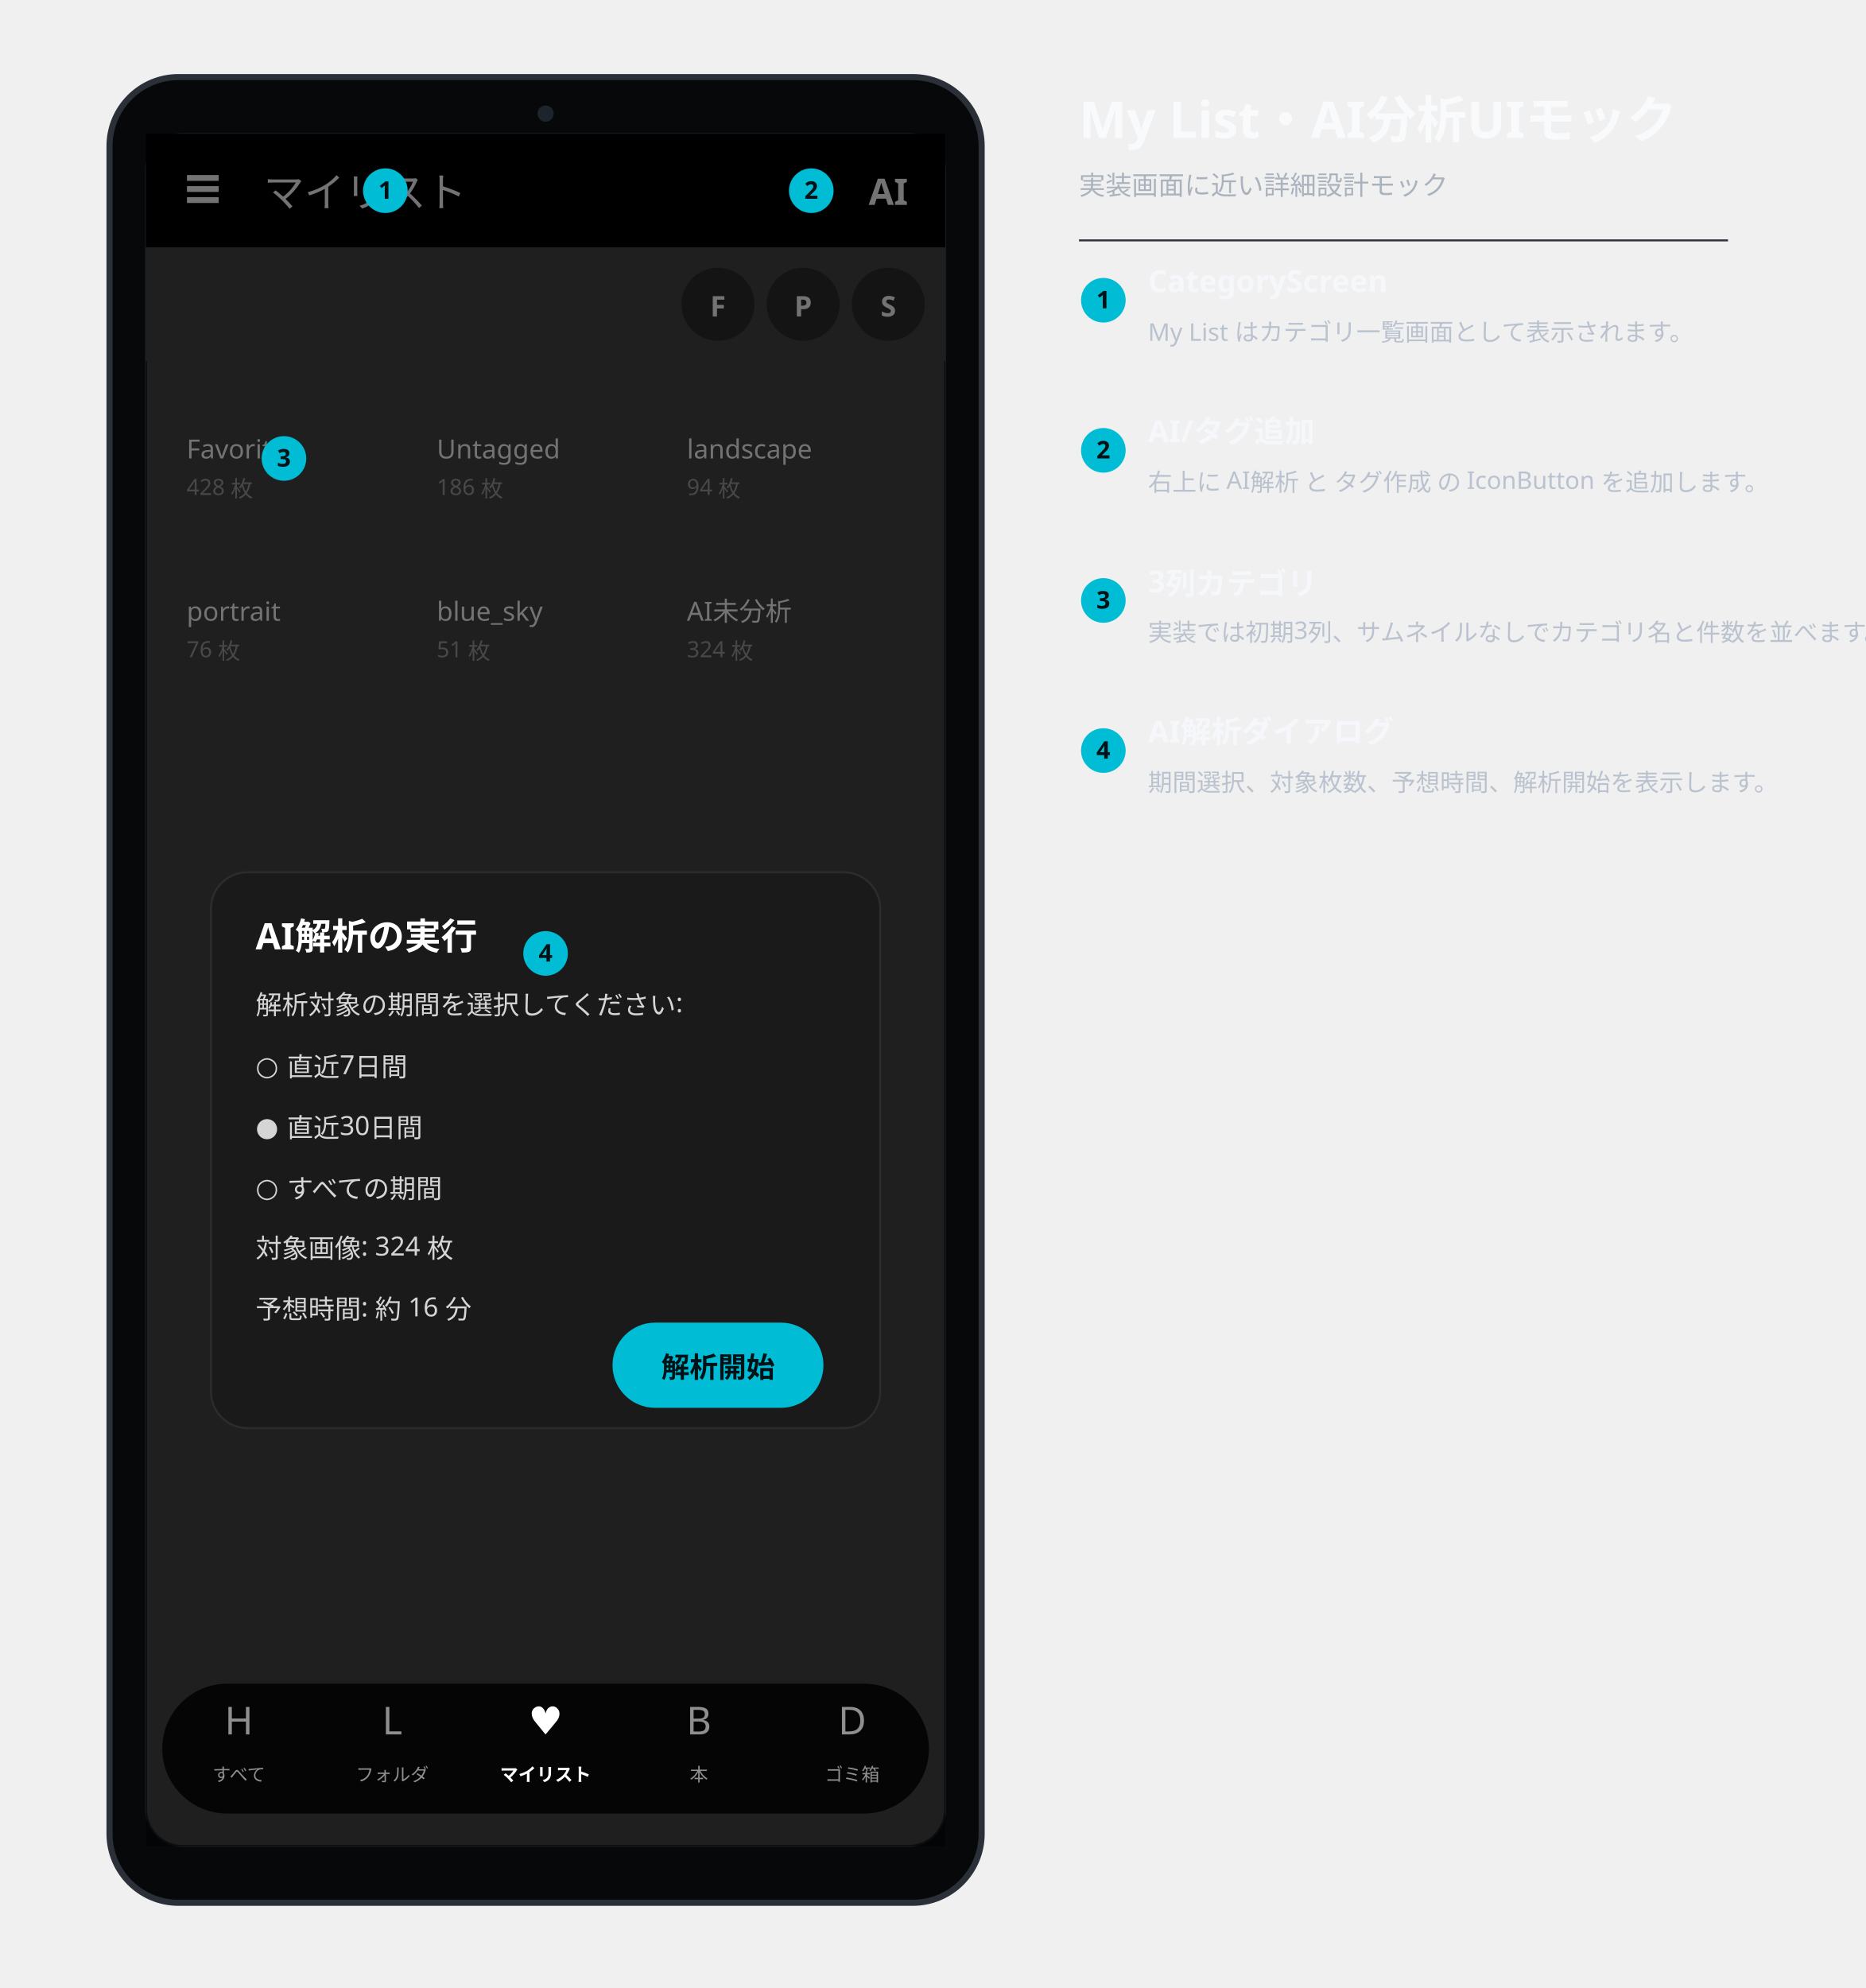
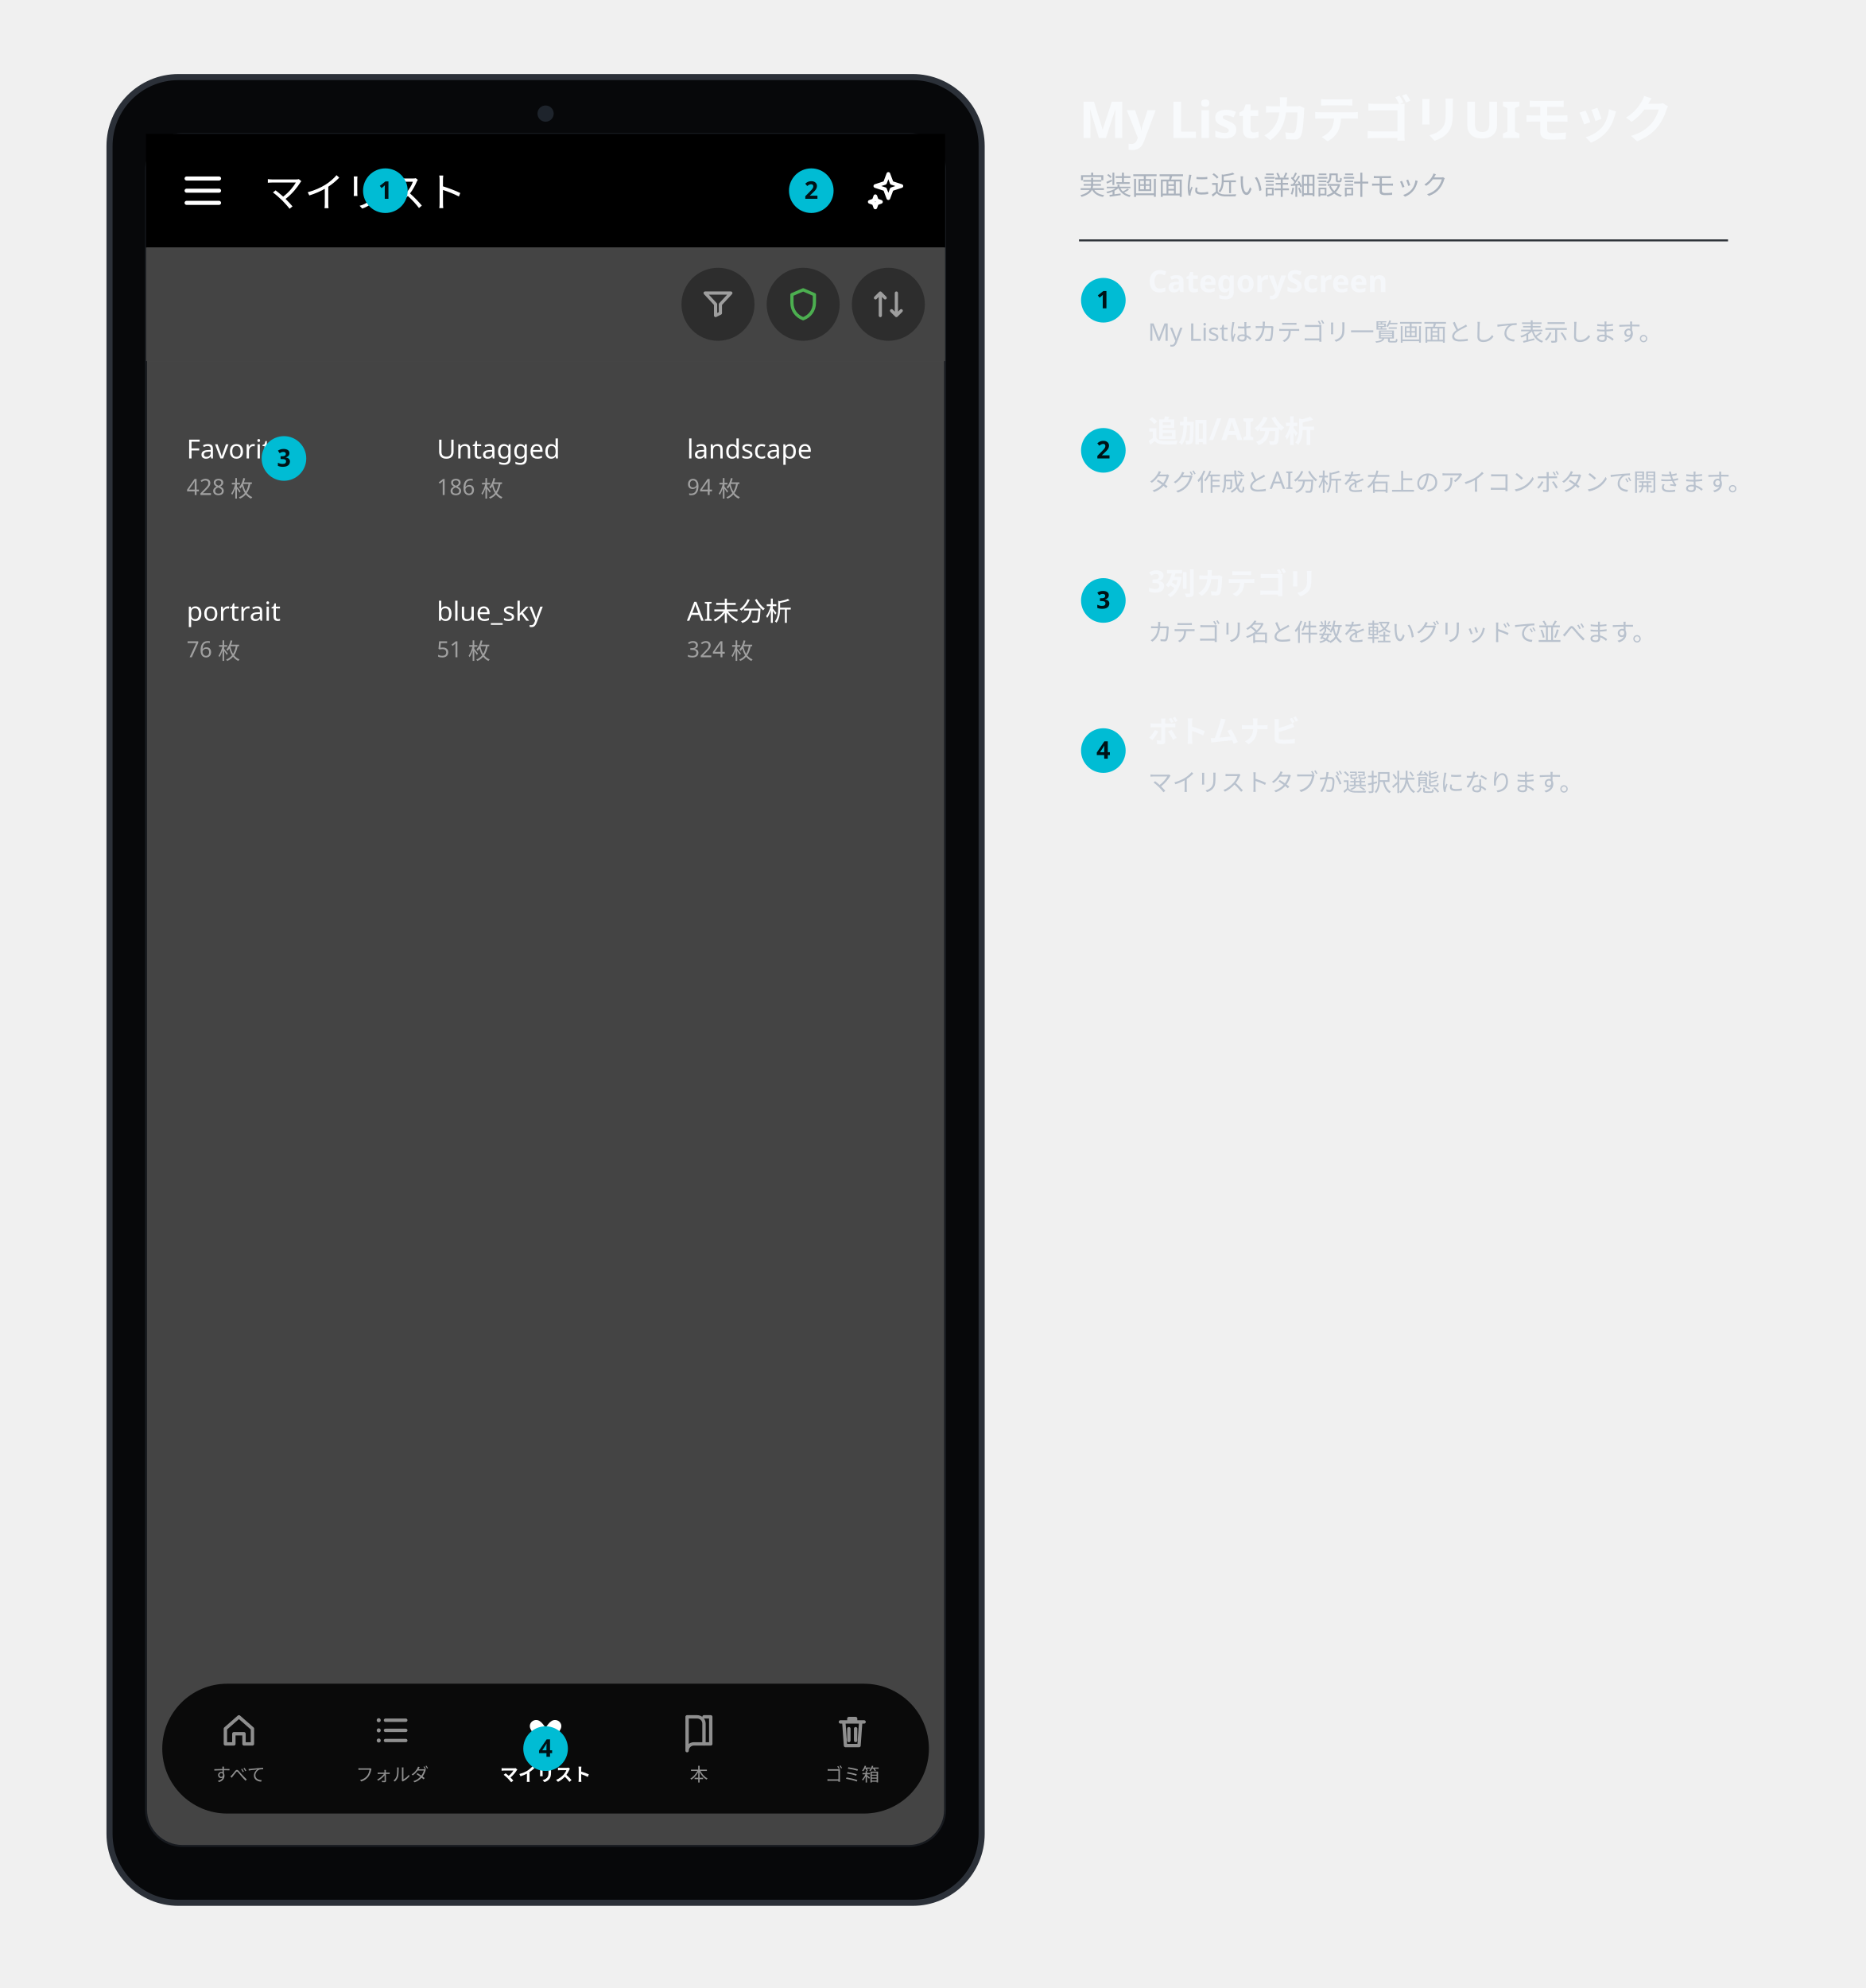
<svg xmlns="http://www.w3.org/2000/svg" width="920" height="980" viewBox="0 0 920 980" role="img" aria-labelledby="title">
  <defs>
    <linearGradient id="thumb0" x1="0" y1="0" x2="1" y2="1">
      <stop stop-color="#6C8BFF" />
      <stop offset="1" stop-color="#15203D" />
    </linearGradient>
    <linearGradient id="thumb1" x1="0" y1="0" x2="1" y2="1">
      <stop stop-color="#3EB489" />
      <stop offset="1" stop-color="#14251D" />
    </linearGradient>
    <linearGradient id="thumb2" x1="0" y1="0" x2="1" y2="1">
      <stop stop-color="#D77A61" />
      <stop offset="1" stop-color="#301915" />
    </linearGradient>
    <linearGradient id="thumb3" x1="0" y1="0" x2="1" y2="1">
      <stop stop-color="#D7B95F" />
      <stop offset="1" stop-color="#2C2412" />
    </linearGradient>
    <linearGradient id="thumb4" x1="0" y1="0" x2="1" y2="1">
      <stop stop-color="#8F7CFF" />
      <stop offset="1" stop-color="#21193A" />
    </linearGradient>
    <linearGradient id="thumb5" x1="0" y1="0" x2="1" y2="1">
      <stop stop-color="#E56B9F" />
      <stop offset="1" stop-color="#351826" />
    </linearGradient>
    <linearGradient id="thumb6" x1="0" y1="0" x2="1" y2="1">
      <stop stop-color="#6EC6E8" />
      <stop offset="1" stop-color="#132836" />
    </linearGradient>
    <linearGradient id="thumb7" x1="0" y1="0" x2="1" y2="1">
      <stop stop-color="#92A76A" />
      <stop offset="1" stop-color="#1A2214" />
    </linearGradient>
  </defs>
  <style>
  svg{background:#101316;font-family:'Yu Gothic','Meiryo',system-ui,sans-serif}
  .device{fill:#07080A;stroke:#2B3038;stroke-width:3}
  .screen{stroke:#171A1F;stroke-width:1}
-   .camera{fill:#1E242C}
+   .cameraDot{fill:#1E242C}
  .barTitle{font-size:20px;font-weight:500}
-   .barIcon{font-size:25px;font-weight:600}
-   .barIconSmall{font-size:18px;font-weight:600}
  .iconCircle{fill:#2D2D2D}
-   .iconLabel{font-size:14px;font-weight:700;fill:#FFFFFF}
  .thumb{stroke:#222;stroke-width:.6}
  .badge{fill:#000000AA}
  .badgeText{fill:#fff;font-size:9px;font-weight:700}
-   .fav{fill:#F44336;font-size:13px;font-weight:700}
  .txt{fill:#fff;font-size:13px}
  .headerText{fill:#fff;font-size:20px;font-weight:500}
  .small{fill:#E8EAED;font-size:12px}
  .muted{fill:#9E9E9E;font-size:12px}
  .bottomPill{fill:#000000D9}
-   .navGlyph,.navText{fill:#8F8F8F}
-   .navGlyphOn,.navTextOn{fill:#FFFFFF;font-weight:700}
-   .navGlyph,.navGlyphOn{font-size:19px}
-   .navText,.navTextOn{font-size:9px}
+   .navText{fill:#8F8F8F;font-size:9px}
+   .navTextOn{fill:#FFFFFF;font-size:9px;font-weight:700}
  .scrollThumb{fill:#FFFFFFCC}
+   .scrollTrack{fill:#FFFFFF40}
  .scrollLabel{fill:#000000C7}
  .scrollLabelText{fill:#fff;font-size:13px}
  .marker{fill:#00BCD4}
  .markerText{fill:#001216;font-size:12px;font-weight:900}
  .docTitle{fill:#F8FAFC;font-size:25px;font-weight:800}
  .docSub{fill:#AAB2BD;font-size:13px}
  .legendTitle{fill:#F5F7FA;font-size:15px;font-weight:800}
  .legendBody{fill:#B9C2CE;font-size:12px}
  .catTitle{fill:#FFFFFF;font-size:13px}
  .catSub{fill:#A0A0A0;font-size:11px}
  .m3Card{fill:#1E1E1E}
  .cardTitle{fill:#FFFFFF;font-size:15px;font-weight:700}
  .cardSub{fill:#AAAAAA;font-size:11px}
  .buttonText{font-size:14px;font-weight:700}
  .inputBox{fill:#00000000;stroke:#80868B;stroke-width:1.2}
  .inputLabel{fill:#BDBDBD;font-size:12px}
  .inputText{fill:#FFFFFF;font-size:13px}
  .dialog{fill:#1A1A1A;stroke:#2C2C2C}
  .dialogTitle{fill:#fff;font-size:18px;font-weight:700}
  .dialogText{fill:#D5D5D5;font-size:13px}
  .brownCard{fill:#1D1A18;stroke:#4B4038}
  .brownField{fill:#28231F}
  .brownTitle{fill:#F4EFE8;font-size:18px;font-weight:700}
  .brownText{fill:#B8ADA2;font-size:13px}
  .brownAccent{fill:#D28A5E;font-size:13px;font-weight:700}
  .progressTrack{fill:#FFFFFF26}
  .progress{fill:#00BCD4}
  .line{stroke:#00BCD4;stroke-width:1.2;opacity:.65}
+   .chip{fill:#2D2D2D}
+   .chipText{fill:#E8EAED;font-size:11px;font-weight:700}
</style>
  <rect x="54" y="38" width="430" height="900" class="device" rx="34" />
  <rect x="72" y="66" width="394" height="844" class="screen" rx="18" fill="#444444" />
-   <circle cx="269.0" cy="56" r="4" class="camera" />
+   <circle cx="269.0" cy="56" r="4" class="cameraDot" />
  <rect x="72" y="66" width="394" height="56" fill="#000000" />
-   <text x="100" y="101" class="barIcon" fill="#FFFFFF" text-anchor="middle">≡</text>
+   <g transform="translate(88.00 82.00) scale(1)">
+     <line x1="4" y1="6" x2="20" y2="6" stroke="#FFFFFF" stroke-width="2" stroke-linecap="round" />
+     <line x1="4" y1="12" x2="20" y2="12" stroke="#FFFFFF" stroke-width="2" stroke-linecap="round" />
+     <line x1="4" y1="18" x2="20" y2="18" stroke="#FFFFFF" stroke-width="2" stroke-linecap="round" />
+   </g>
  <text x="130" y="102" class="barTitle" fill="#FFFFFF" text-anchor="start">マイリスト</text>
-   <text x="438" y="101" class="barIconSmall" fill="#FFFFFF" text-anchor="middle">AI</text>
-   <text x="400" y="101" class="barIconSmall" fill="#FFFFFF" text-anchor="middle">＋</text>
+   <g transform="translate(427.00 83.00) scale(0.9167)">
+     <path d="M12 3l1.8 4.8L19 9.5l-5.2 1.7L12 16l-1.8-4.8L5 9.5l5.2-1.7L12 3z" fill="none" stroke="#FFFFFF" stroke-width="2" stroke-linecap="round" stroke-linejoin="round" />
+     <path d="M5 15l.8 2.2L8 18l-2.2.8L5 21l-.8-2.2L2 18l2.2-.8L5 15z" fill="none" stroke="#FFFFFF" stroke-width="2" stroke-linecap="round" stroke-linejoin="round" />
+   </g>
+   <g transform="translate(389.00 83.00) scale(0.9167)">
+     <line x1="12" y1="5" x2="12" y2="19" stroke="#FFFFFF" stroke-width="2" stroke-linecap="round" />
+     <line x1="5" y1="12" x2="19" y2="12" stroke="#FFFFFF" stroke-width="2" stroke-linecap="round" />
+   </g>
  <rect x="72" y="122" width="394" height="56" fill="#444444" opacity="0.95" />
  <circle cx="354" cy="150" r="18" class="iconCircle" />
-   <text x="354" y="156" class="iconLabel" fill="#9E9E9E" text-anchor="middle">F</text>
+   <g transform="translate(344.50 140.50) scale(0.7917)">
+     <path d="M4 5h16l-6.5 7v5.5L10.5 19v-7L4 5z" fill="none" stroke="#9E9E9E" stroke-width="2" stroke-linecap="round" stroke-linejoin="round" />
+   </g>
  <circle cx="396" cy="150" r="18" class="iconCircle" />
-   <text x="396" y="156" class="iconLabel" fill="#4CAF50" text-anchor="middle">P</text>
+   <g transform="translate(386.50 140.50) scale(0.7917)">
+     <path d="M12 3l7 3v5c0 5-3 8.5-7 10-4-1.5-7-5-7-10V6l7-3z" fill="none" stroke="#4CAF50" stroke-width="2" stroke-linecap="round" stroke-linejoin="round" />
+   </g>
  <circle cx="438" cy="150" r="18" class="iconCircle" />
-   <text x="438" y="156" class="iconLabel" fill="#9E9E9E" text-anchor="middle">S</text>
-   <rect x="88.0" y="204" width="115.333" height="62" fill="transparent" />
+   <g transform="translate(428.50 140.50) scale(0.7917)">
+     <path d="M7 5v14M7 5l-3 3M7 5l3 3" fill="none" stroke="#9E9E9E" stroke-width="2" stroke-linecap="round" stroke-linejoin="round" />
+     <path d="M17 19V5M17 19l-3-3M17 19l3-3" fill="none" stroke="#9E9E9E" stroke-width="2" stroke-linecap="round" stroke-linejoin="round" />
+   </g>
+   <rect x="88.0" y="204" width="115.33" height="62" fill="transparent" />
  <text x="92.0" y="226" class="catTitle">Favorites</text>
  <text x="92.0" y="244" class="catSub">428 枚</text>
-   <rect x="211.333" y="204" width="115.333" height="62" fill="transparent" />
-   <text x="215.333" y="226" class="catTitle">Untagged</text>
-   <text x="215.333" y="244" class="catSub">186 枚</text>
-   <rect x="334.667" y="204" width="115.333" height="62" fill="transparent" />
-   <text x="338.667" y="226" class="catTitle">landscape</text>
-   <text x="338.667" y="244" class="catSub">94 枚</text>
-   <rect x="88.0" y="284" width="115.333" height="62" fill="transparent" />
+   <rect x="211.33" y="204" width="115.33" height="62" fill="transparent" />
+   <text x="215.33" y="226" class="catTitle">Untagged</text>
+   <text x="215.33" y="244" class="catSub">186 枚</text>
+   <rect x="334.67" y="204" width="115.33" height="62" fill="transparent" />
+   <text x="338.67" y="226" class="catTitle">landscape</text>
+   <text x="338.67" y="244" class="catSub">94 枚</text>
+   <rect x="88.0" y="284" width="115.33" height="62" fill="transparent" />
  <text x="92.0" y="306" class="catTitle">portrait</text>
  <text x="92.0" y="324" class="catSub">76 枚</text>
-   <rect x="211.333" y="284" width="115.333" height="62" fill="transparent" />
-   <text x="215.333" y="306" class="catTitle">blue_sky</text>
-   <text x="215.333" y="324" class="catSub">51 枚</text>
-   <rect x="334.667" y="284" width="115.333" height="62" fill="transparent" />
-   <text x="338.667" y="306" class="catTitle">AI未分析</text>
-   <text x="338.667" y="324" class="catSub">324 枚</text>
-   <rect x="72" y="66" width="394" height="844" fill="#000000" opacity="0.55" />
-   <rect x="104" y="430" width="330" height="274" class="dialog" rx="18" />
-   <text x="126" y="468" class="dialogTitle">AI解析の実行</text>
-   <text x="126" y="500" class="dialogText">解析対象の期間を選択してください:</text>
-   <text x="126" y="530" class="dialogText">○ 直近7日間</text>
-   <text x="126" y="560" class="dialogText">● 直近30日間</text>
-   <text x="126" y="590" class="dialogText">○ すべての期間</text>
-   <text x="126" y="620" class="dialogText">対象画像: 324 枚</text>
-   <text x="126" y="650" class="dialogText">予想時間: 約 16 分</text>
-   <rect x="302" y="652" width="104" height="42" fill="#00BCD4" rx="21" />
-   <text x="354.0" y="679" class="buttonText" fill="#001216" text-anchor="middle">解析開始</text>
+   <rect x="211.33" y="284" width="115.33" height="62" fill="transparent" />
+   <text x="215.33" y="306" class="catTitle">blue_sky</text>
+   <text x="215.33" y="324" class="catSub">51 枚</text>
+   <rect x="334.67" y="284" width="115.33" height="62" fill="transparent" />
+   <text x="338.67" y="306" class="catTitle">AI未分析</text>
+   <text x="338.67" y="324" class="catSub">324 枚</text>
  <rect x="80" y="830" width="378" height="64" class="bottomPill" rx="32" />
-   <text x="117.8" y="855" class="navGlyph" text-anchor="middle">H</text>
+   <g transform="translate(107.80 843.00) scale(0.8333)">
+     <path d="M4 11l8-7 8 7v9h-5v-6H9v6H4v-9z" fill="none" stroke="#8F8F8F" stroke-width="2" stroke-linecap="round" stroke-linejoin="round" />
+   </g>
  <text x="117.8" y="878" class="navText" text-anchor="middle">すべて</text>
-   <text x="193.4" y="855" class="navGlyph" text-anchor="middle">L</text>
+   <g transform="translate(183.40 843.00) scale(0.8333)">
+     <line x1="8" y1="6" x2="20" y2="6" stroke="#8F8F8F" stroke-width="2" stroke-linecap="round" />
+     <line x1="8" y1="12" x2="20" y2="12" stroke="#8F8F8F" stroke-width="2" stroke-linecap="round" />
+     <line x1="8" y1="18" x2="20" y2="18" stroke="#8F8F8F" stroke-width="2" stroke-linecap="round" />
+     <circle cx="4" cy="6" r="1.2" fill="#8F8F8F" />
+     <circle cx="4" cy="12" r="1.2" fill="#8F8F8F" />
+     <circle cx="4" cy="18" r="1.2" fill="#8F8F8F" />
+   </g>
  <text x="193.4" y="878" class="navText" text-anchor="middle">フォルダ</text>
-   <text x="269.0" y="855" class="navGlyphOn" text-anchor="middle">♥</text>
+   <g transform="translate(259.00 843.00) scale(0.8333)">
+     <path d="M12 20s-7-4.5-9-9c-1.5-3.5 2.5-6.5 5.5-4.5 1.6 1 2.2 2.3 3.5 3.8 1.3-1.5 1.9-2.8 3.5-3.8 3-2 7 1 5.5 4.5-2 4.5-9 9-9 9z" fill="#FFFFFF" stroke="none" />
+   </g>
  <text x="269.0" y="878" class="navTextOn" text-anchor="middle">マイリスト</text>
-   <text x="344.6" y="855" class="navGlyph" text-anchor="middle">B</text>
+   <g transform="translate(334.60 843.00) scale(0.8333)">
+     <path d="M5 4h6a4 4 0 0 1 4 4v12H9a4 4 0 0 0-4 4V4z" fill="none" stroke="#8F8F8F" stroke-width="2" stroke-linecap="round" stroke-linejoin="round" />
+     <path d="M15 4h4v16h-4" fill="none" stroke="#8F8F8F" stroke-width="2" stroke-linecap="round" stroke-linejoin="round" />
+   </g>
  <text x="344.6" y="878" class="navText" text-anchor="middle">本</text>
-   <text x="420.2" y="855" class="navGlyph" text-anchor="middle">D</text>
+   <g transform="translate(410.20 843.00) scale(0.8333)">
+     <path d="M5 7h14M10 7V5h4v2M7 7l1 14h8l1-14" fill="none" stroke="#8F8F8F" stroke-width="2" stroke-linecap="round" stroke-linejoin="round" />
+     <line x1="10" y1="11" x2="10" y2="18" stroke="#8F8F8F" stroke-width="2" stroke-linecap="round" />
+     <line x1="14" y1="11" x2="14" y2="18" stroke="#8F8F8F" stroke-width="2" stroke-linecap="round" />
+   </g>
  <text x="420.2" y="878" class="navText" text-anchor="middle">ゴミ箱</text>
  <circle cx="190" cy="94" r="11" class="marker" />
  <text x="190" y="98" class="markerText" text-anchor="middle">1</text>
  <circle cx="400" cy="94" r="11" class="marker" />
  <text x="400" y="98" class="markerText" text-anchor="middle">2</text>
  <circle cx="140" cy="226" r="11" class="marker" />
  <text x="140" y="230" class="markerText" text-anchor="middle">3</text>
-   <circle cx="269.0" cy="470" r="11" class="marker" />
-   <text x="269.0" y="474" class="markerText" text-anchor="middle">4</text>
-   <text x="532" y="68" class="docTitle">My List・AI分析UIモック</text>
+   <circle cx="269.0" cy="862" r="11" class="marker" />
+   <text x="269.0" y="866" class="markerText" text-anchor="middle">4</text>
+   <text x="532" y="68" class="docTitle">My ListカテゴリUIモック</text>
  <text x="532" y="96" class="docSub">実装画面に近い詳細設計モック</text>
  <rect x="532" y="118" width="320" height="1" fill="#30343A" />
  <circle cx="544" cy="148" r="11" class="marker" />
  <text x="544" y="152" class="markerText" text-anchor="middle">1</text>
  <text x="566" y="144" class="legendTitle">CategoryScreen</text>
-   <text x="566" y="168" class="legendBody">My List はカテゴリ一覧画面として表示されます。</text>
+   <text x="566" y="168" class="legendBody">My Listはカテゴリ一覧画面として表示します。</text>
  <circle cx="544" cy="222" r="11" class="marker" />
  <text x="544" y="226" class="markerText" text-anchor="middle">2</text>
-   <text x="566" y="218" class="legendTitle">AI/タグ追加</text>
-   <text x="566" y="242" class="legendBody">右上に AI解析 と タグ作成 の IconButton を追加します。</text>
+   <text x="566" y="218" class="legendTitle">追加/AI分析</text>
+   <text x="566" y="242" class="legendBody">タグ作成とAI分析を右上のアイコンボタンで開きます。</text>
  <circle cx="544" cy="296" r="11" class="marker" />
  <text x="544" y="300" class="markerText" text-anchor="middle">3</text>
  <text x="566" y="292" class="legendTitle">3列カテゴリ</text>
-   <text x="566" y="316" class="legendBody">実装では初期3列、サムネイルなしでカテゴリ名と件数を並べます。</text>
+   <text x="566" y="316" class="legendBody">カテゴリ名と件数を軽いグリッドで並べます。</text>
  <circle cx="544" cy="370" r="11" class="marker" />
  <text x="544" y="374" class="markerText" text-anchor="middle">4</text>
-   <text x="566" y="366" class="legendTitle">AI解析ダイアログ</text>
-   <text x="566" y="390" class="legendBody">期間選択、対象枚数、予想時間、解析開始を表示します。</text>
+   <text x="566" y="366" class="legendTitle">ボトムナビ</text>
+   <text x="566" y="390" class="legendBody">マイリストタブが選択状態になります。</text>
</svg>
